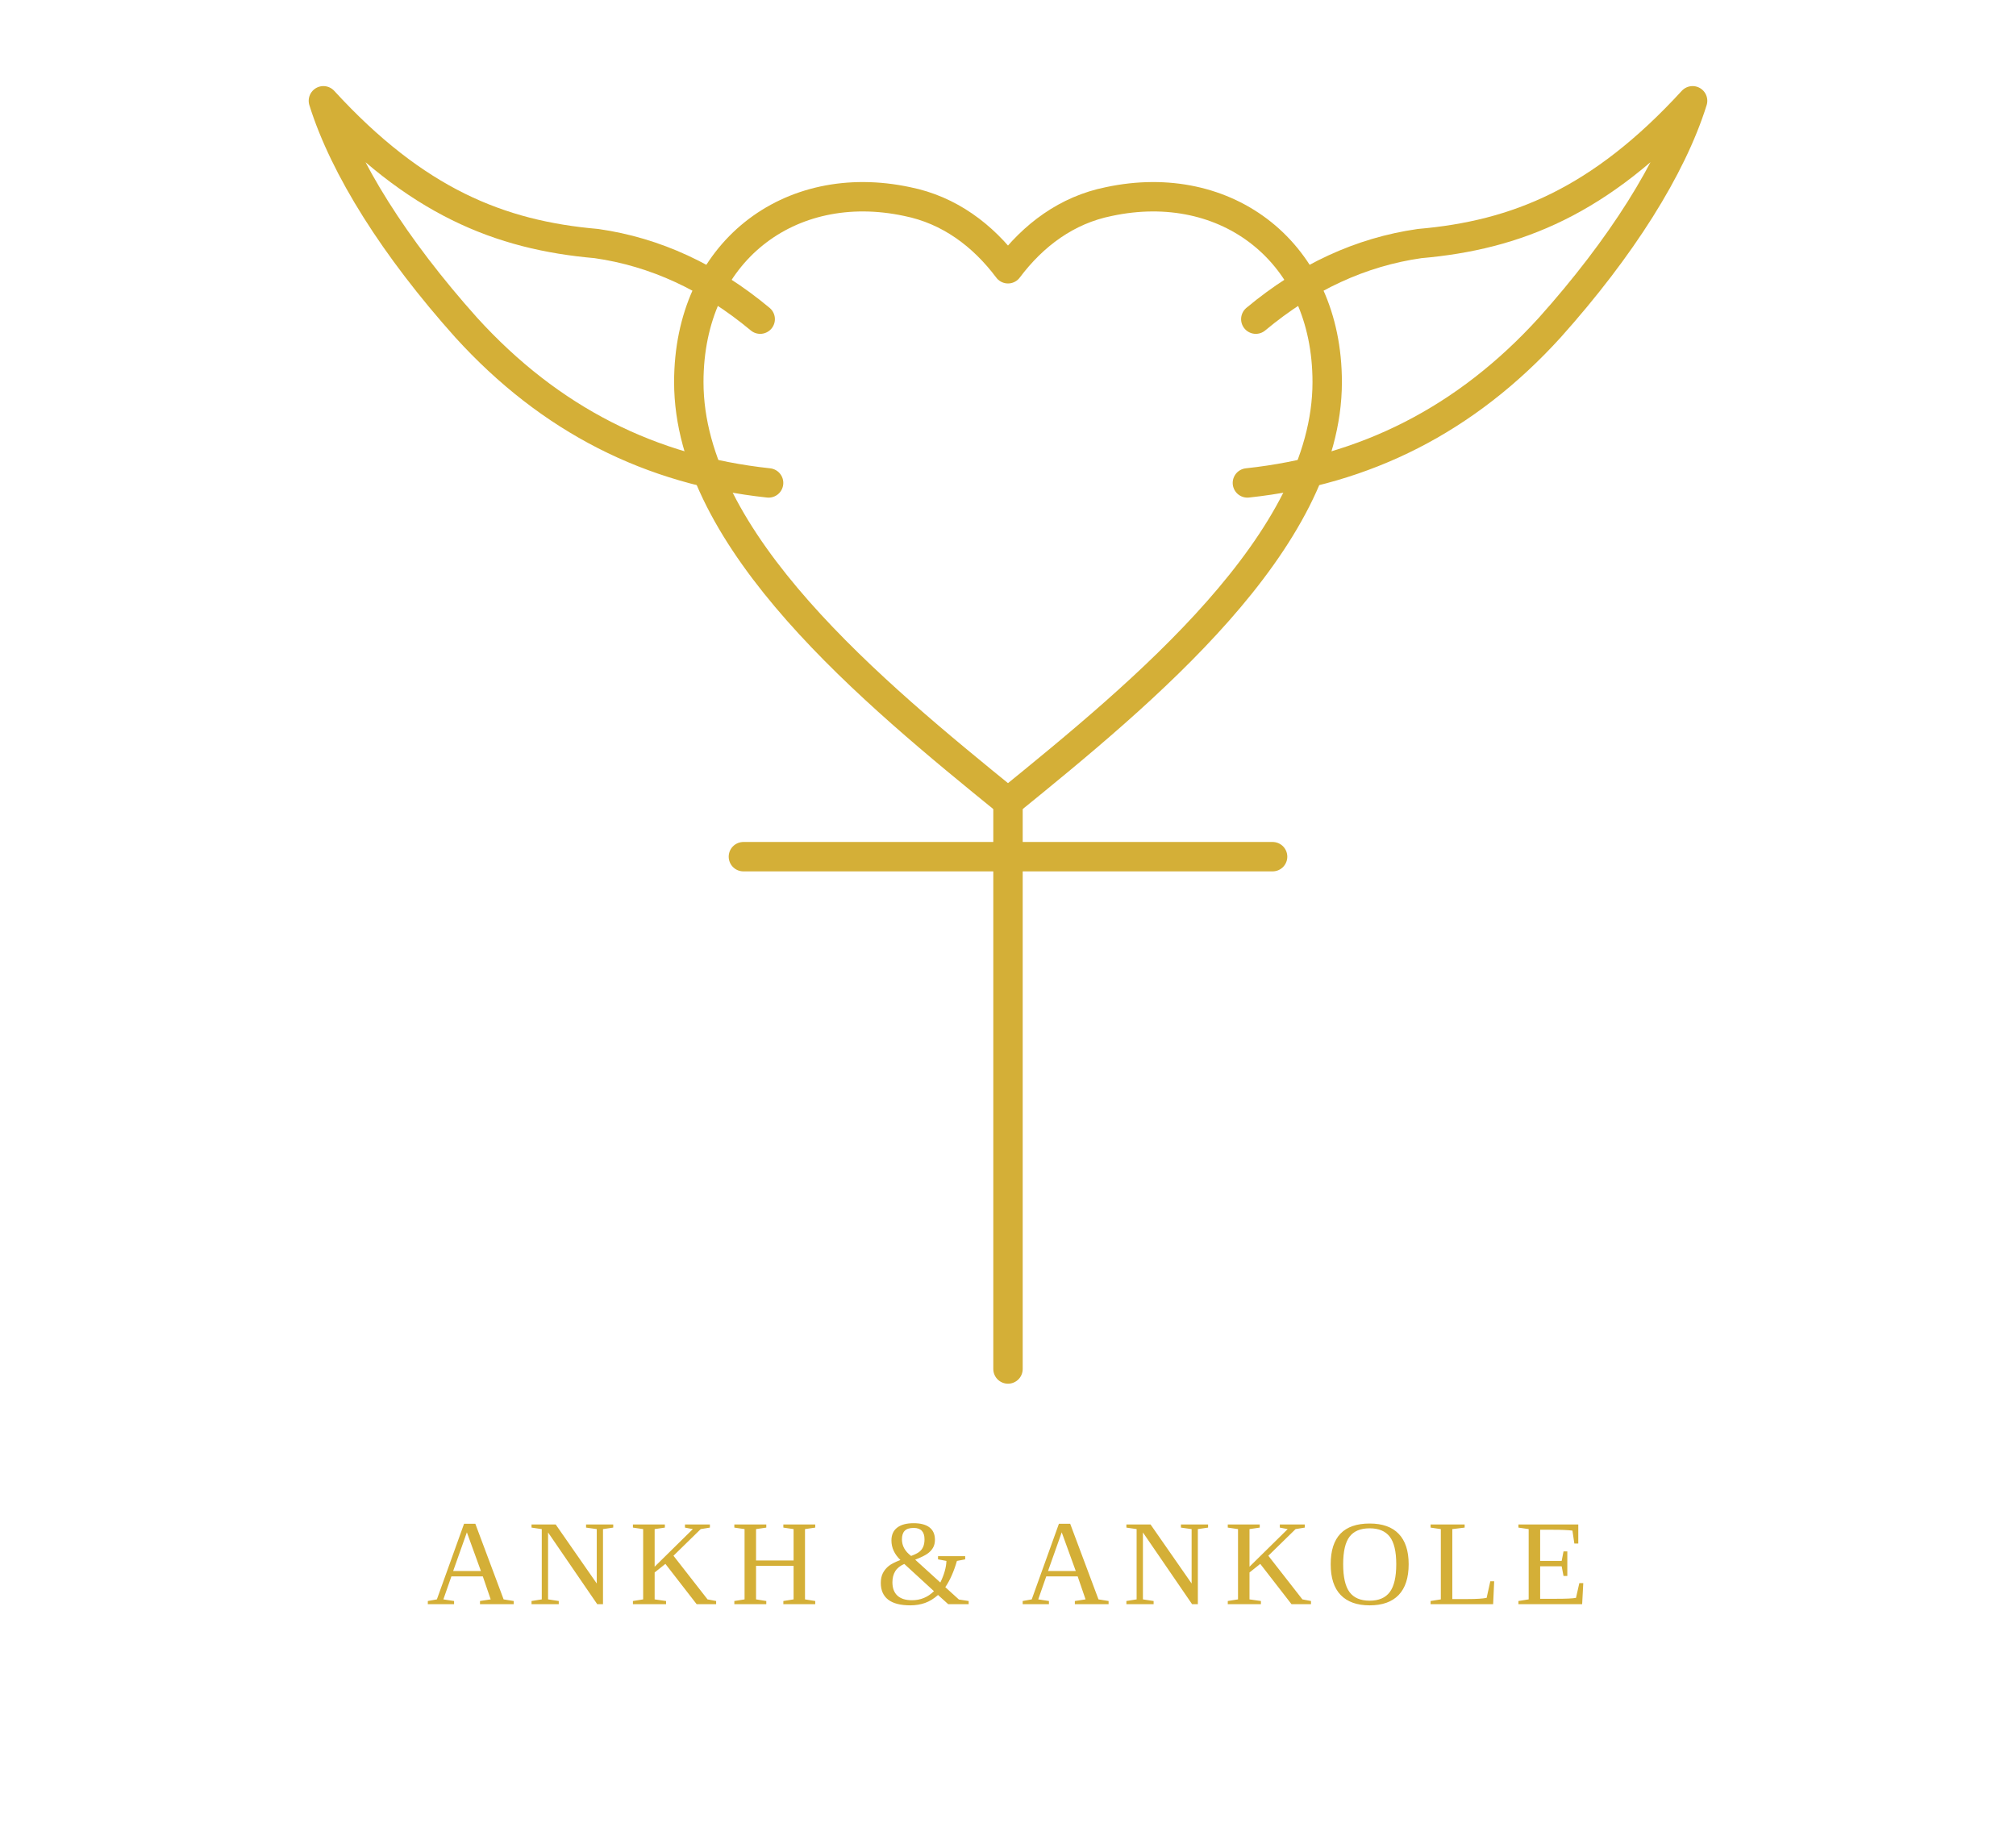
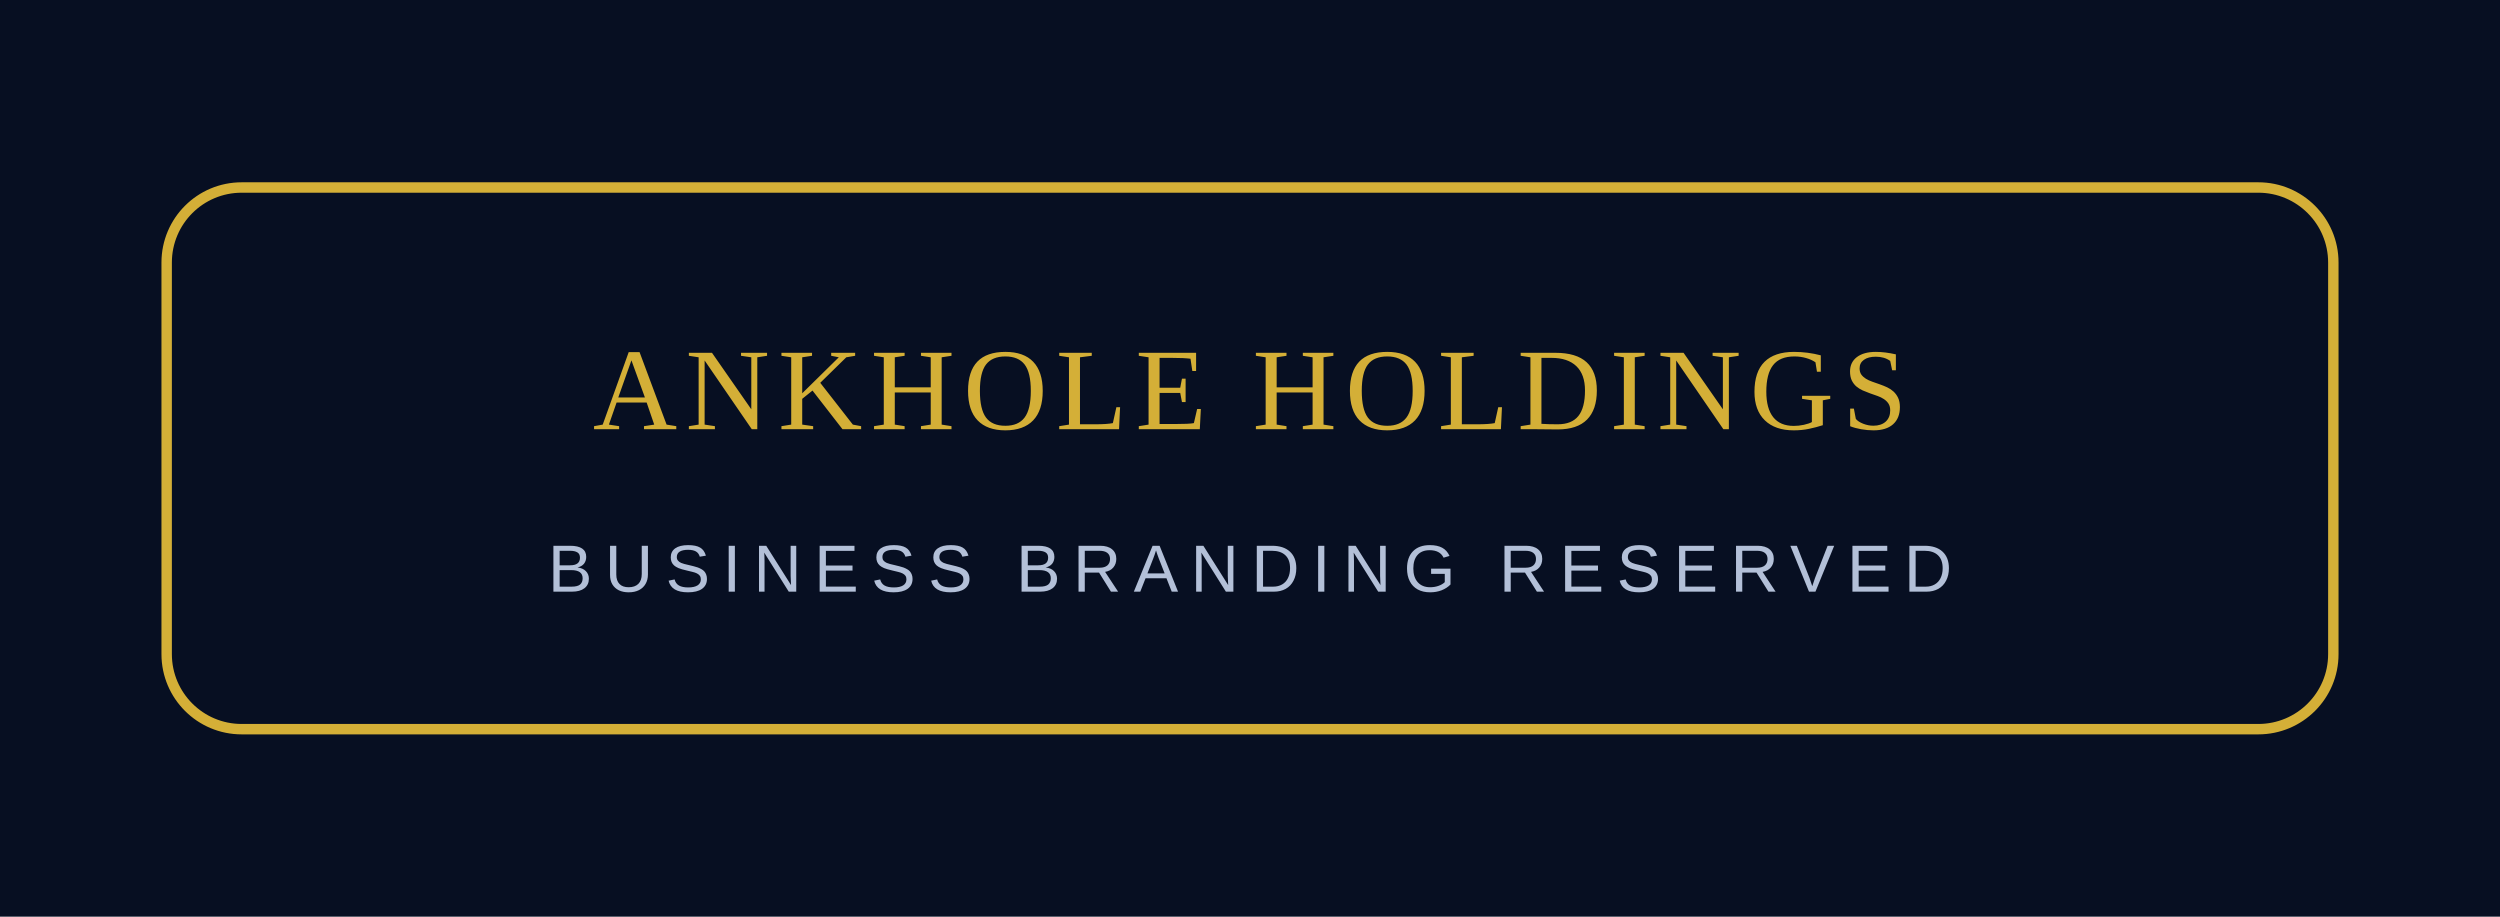
- <svg xmlns="http://www.w3.org/2000/svg" viewBox="0 0 480 440" role="img" aria-labelledby="title description">
-   <g fill="none" stroke="#D4AF37" stroke-width="7" stroke-linecap="round" stroke-linejoin="round">
-     <path d="M183 115 C155 112 131 100 111 78 C94 59 82 40 77 24 C99 48 119 56 142 58 C156 60 169 66 181 76" />
-     <path d="M297 115 C325 112 349 100 369 78 C386 59 398 40 403 24 C381 48 361 56 338 58 C324 60 311 66 299 76" />
-     <path d="M240 191 C208 165 164 129 164 91 C164 60 188 42 216 48 C226 50 234 56 240 64 C246 56 254 50 264 48 C292 42 316 60 316 91 C316 129 272 165 240 191Z" />
-     <path d="M177 204H303" />
-     <path d="M240 191V326" />
-   </g>
-   <text x="240" y="382" text-anchor="middle" fill="#D4AF37" font-family="Georgia, 'Times New Roman', serif" font-size="29" letter-spacing="3.2">ANKH &amp; ANKOLE</text>
+ <svg xmlns="http://www.w3.org/2000/svg" viewBox="0 0 600 220" role="img" aria-labelledby="title desc">
+   <rect width="600" height="220" fill="#070f22" />
+   <rect x="40" y="45" width="520" height="130" rx="18" fill="none" stroke="#D4AF37" stroke-width="2.5" />
+   <text x="300" y="103" text-anchor="middle" fill="#D4AF37" font-family="Georgia, 'Times New Roman', serif" font-size="28" letter-spacing="2">ANKHOLE HOLDINGS</text>
+   <text x="300" y="142" text-anchor="middle" fill="#b3c0d8" font-family="Segoe UI, Arial, sans-serif" font-size="16" letter-spacing="3">BUSINESS BRANDING RESERVED</text>
</svg>
